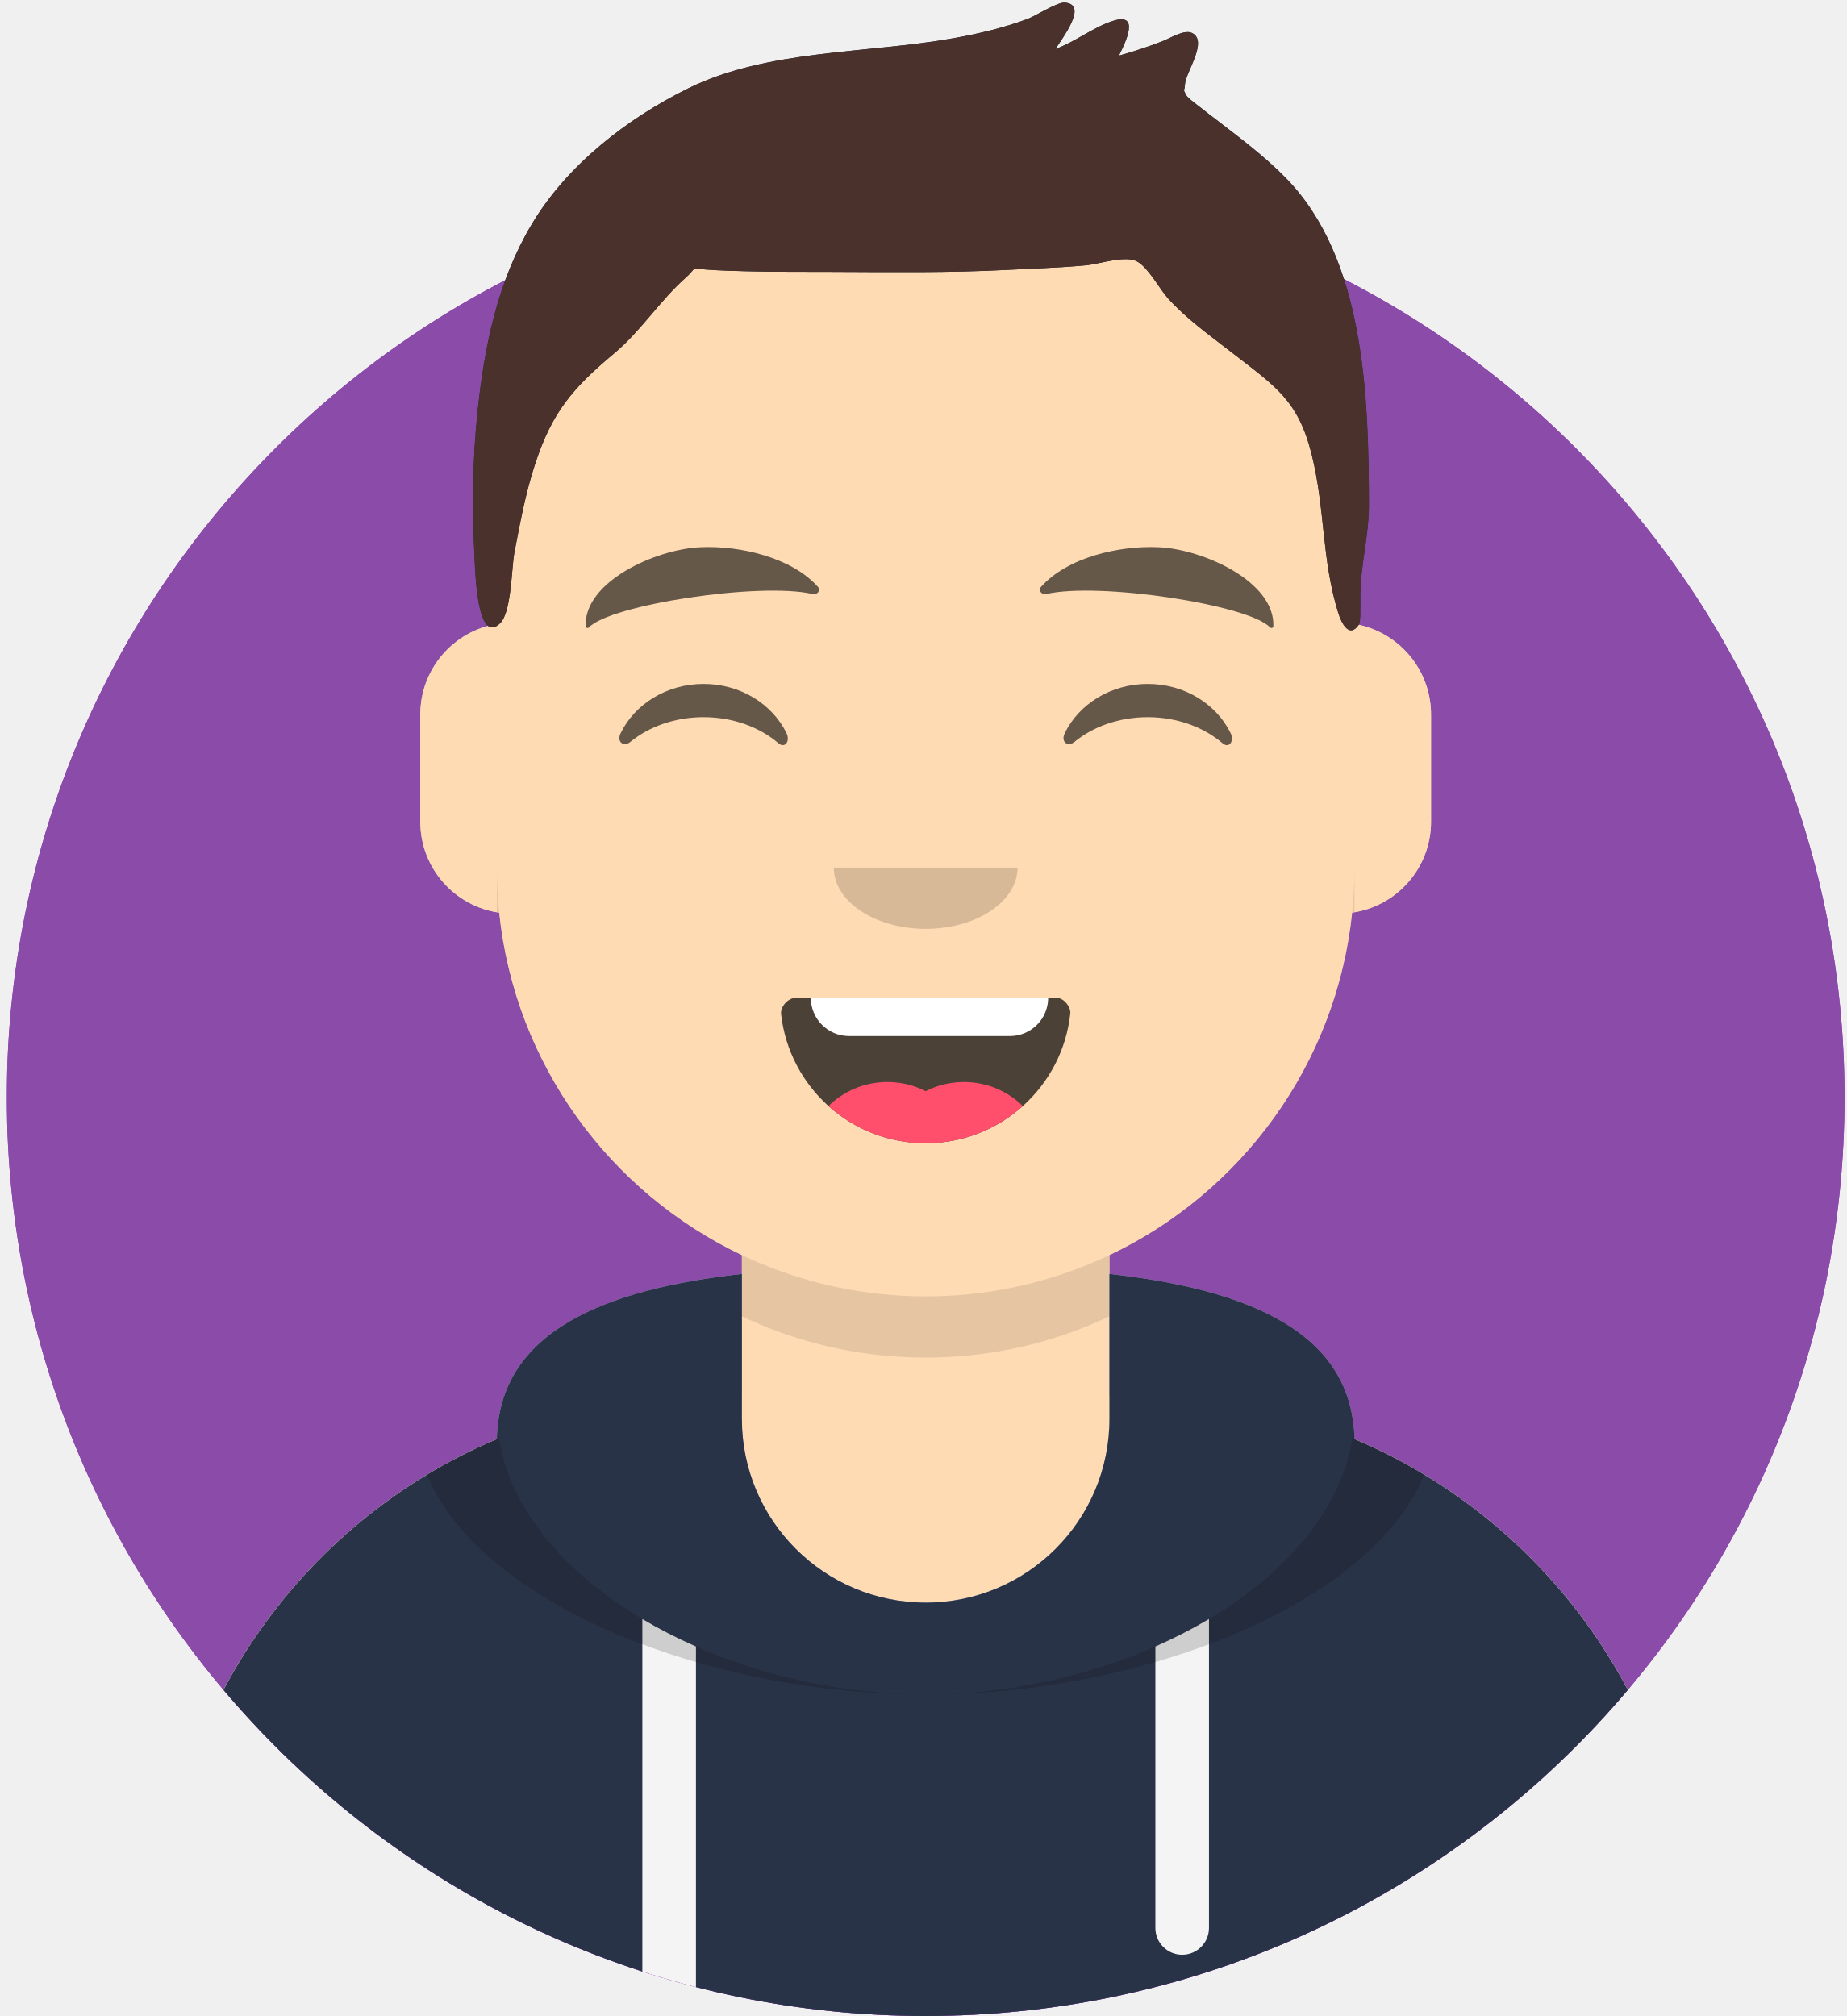
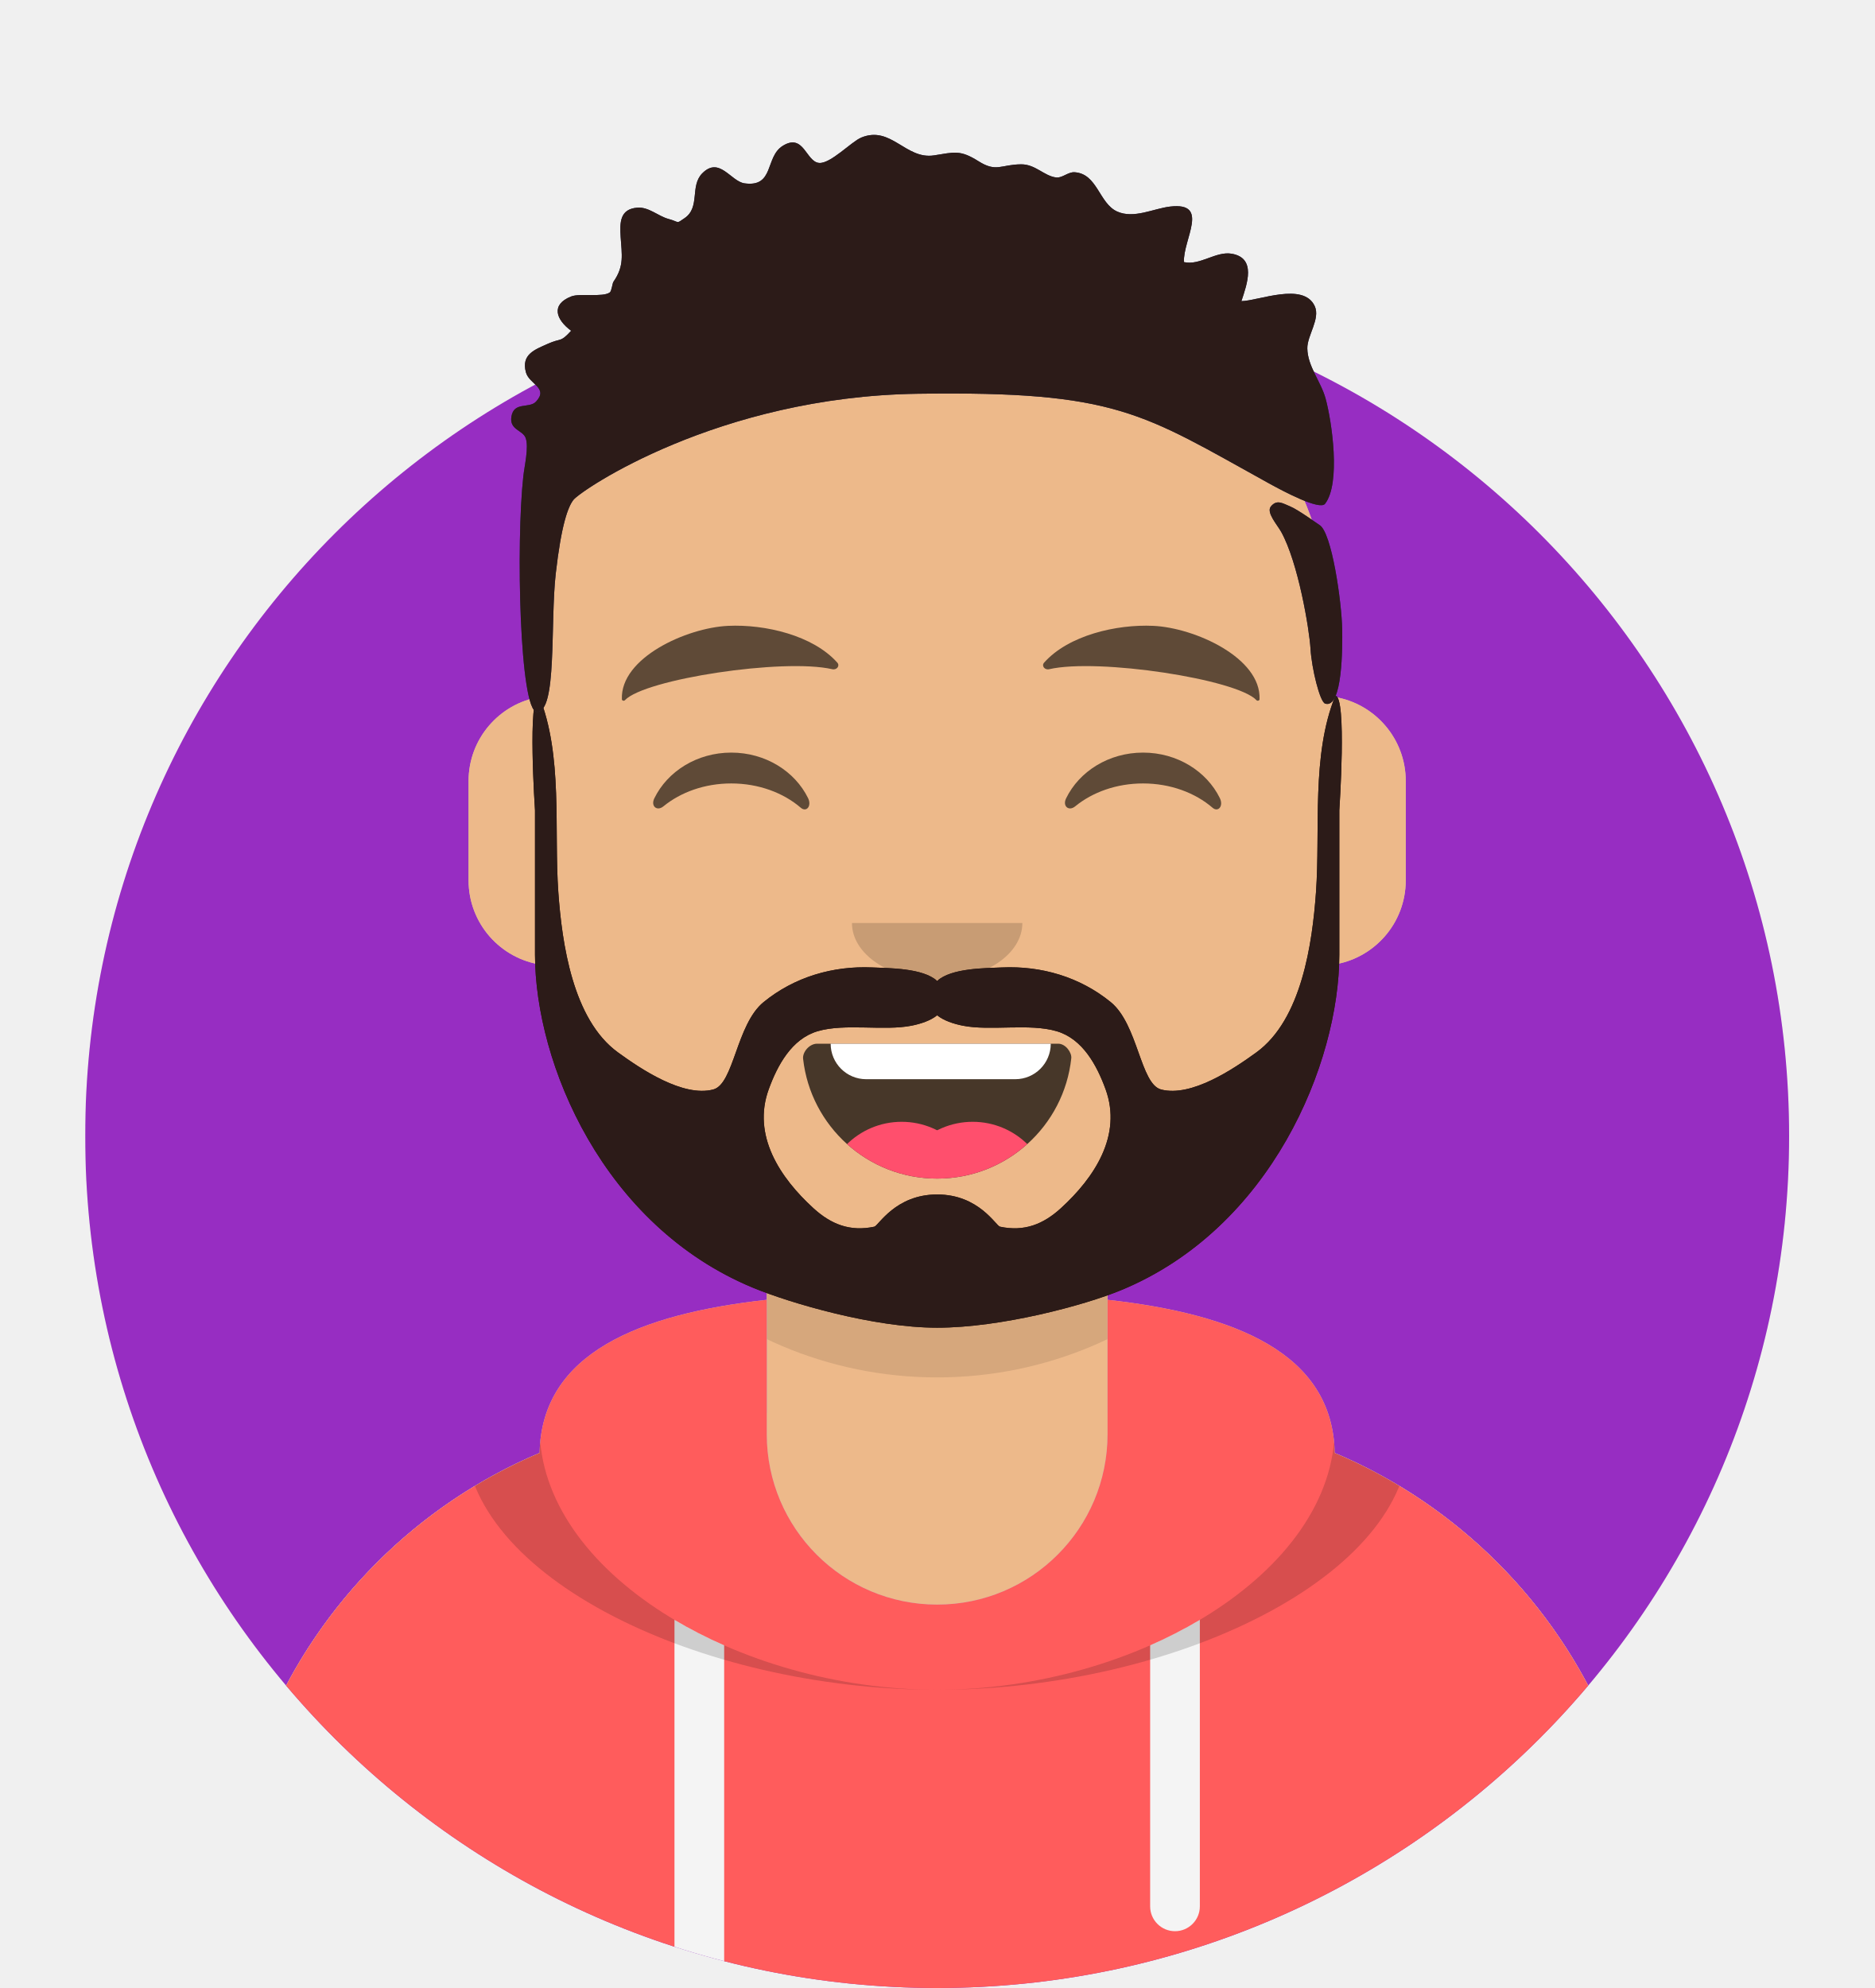
- <svg xmlns="http://www.w3.org/2000/svg" xmlns:xlink="http://www.w3.org/1999/xlink" width="217px" height="237px" viewBox="0 0 217 237" version="1.1">
+ <svg xmlns="http://www.w3.org/2000/svg" xmlns:xlink="http://www.w3.org/1999/xlink" width="264px" height="280px" viewBox="0 0 264 280" version="1.1">
  <defs>
-     <circle id="path-1" cx="108" cy="108" r="108" />
-     <path d="M-3.19744231e-14,144 L-3.19744231e-14,-1.42108547e-14 L237.6,-1.42108547e-14 L237.6,144 L226.8,144 C226.8,203.647 178.447,252 118.8,252 C59.153,252 10.8,203.647 10.8,144 L10.8,144 L-3.19744231e-14,144 Z" id="path-3" />
-     <path d="M90,0 C117.835,-5.11323436e-15 140.4,22.565 140.4,50.4 L140.401,55.949 C145.508,56.807 149.4,61.249 149.4,66.6 L149.4,79.2 C149.4,84.647 145.367,89.152 140.125,89.893 C138.265,107.718 127.114,122.78 111.601,130.149 L111.6,146.7 L115.2,146.7 C150.988,146.7 180,175.712 180,211.5 L180,219.6 L0,219.6 L0,211.5 C-4.38277231e-15,175.712 29.012,146.7 64.8,146.7 L68.4,146.7 L68.4,130.15 C52.886,122.78 41.735,107.718 39.875,89.893 C34.633,89.152 30.6,84.647 30.6,79.2 L30.6,66.6 C30.6,61.249 34.492,56.806 39.6,55.949 L39.6,50.4 C39.6,22.565 62.165,5.11323436e-15 90,0 Z" id="path-5" />
-     <path d="M140.401,11.764 C156.691,13.587 169.2,18.597 169.2,31.569 L169.194,31.18 C192.467,41.01 208.8,64.047 208.8,90.9 L208.8,99 L28.8,99 L28.8,90.9 C28.8,64.047 45.133,41.01 68.406,31.18 C68.653,18.496 81.073,13.568 97.2,11.764 L97.2,28.8 C97.2,40.729 106.871,50.4 118.8,50.4 C130.729,50.4 140.4,40.729 140.4,28.8 L140.4,28.8 Z" id="path-7" />
-     <path d="M31.606,13.615 C32.558,22.158 39.803,28.8 48.6,28.8 C57.424,28.8 64.687,22.117 65.603,13.536 C65.676,12.845 64.905,11.7 63.938,11.7 C50.534,11.7 40.264,11.7 33.378,11.7 C32.406,11.7 31.511,12.761 31.606,13.615 Z" id="path-9" />
-     <rect id="path-11" x="0" y="0" width="237.6" height="252" />
-     <path d="M118.135,20.928 C115.651,18.39 112.767,16.236 109.962,14.076 C109.343,13.6 108.715,13.135 108.109,12.641 C107.972,12.528 106.563,11.519 106.394,11.148 C105.988,10.254 106.224,10.95 106.28,9.884 C106.35,8.535 109.1,4.727 107.048,3.854 C106.146,3.47 104.536,4.492 103.67,4.83 C101.977,5.49 100.263,6.054 98.512,6.54 C99.351,4.869 100.95,1.524 97.944,2.419 C95.603,3.116 93.421,4.91 91.068,5.753 C91.847,4.477 94.96,0.523 92.147,0.302 C91.271,0.233 88.724,1.875 87.782,2.226 C84.959,3.275 82.075,3.953 79.111,4.487 C69.033,6.304 57.248,5.786 47.923,10.374 C40.735,13.911 33.636,19.4 29.484,26.389 C25.481,33.125 23.984,40.498 23.146,48.217 C22.532,53.882 22.482,59.738 22.769,65.424 C22.863,67.287 23.073,75.874 25.779,73.273 C27.127,71.978 27.117,66.745 27.457,64.974 C28.133,61.451 28.783,57.911 29.91,54.5 C31.895,48.49 34.238,45.687 39.184,41.547 C42.359,38.89 44.588,35.3 47.625,32.62 C48.99,31.416 47.949,31.542 50.143,31.7 C51.616,31.806 53.097,31.846 54.574,31.885 C57.99,31.974 61.412,31.951 64.829,31.963 C71.711,31.988 78.561,32.085 85.437,31.725 C88.492,31.565 91.556,31.478 94.603,31.195 C96.306,31.038 99.326,29.947 100.728,30.78 C102.01,31.543 103.342,34.034 104.263,35.054 C106.438,37.464 109.032,39.305 111.576,41.282 C116.881,45.403 119.559,46.98 121.17,53.421 C122.775,59.838 122.325,65.791 124.312,72.106 C124.662,73.217 125.586,75.13 126.726,73.415 C126.937,73.096 126.883,71.345 126.883,70.337 C126.883,66.27 127.913,63.218 127.9,59.123 C127.849,46.674 127.447,30.442 118.135,20.928 Z" id="path-13" />
+     <circle id="react-path-1" cx="120" cy="120" r="120" />
+     <path d="M12,160 C12,226.274 65.726,280 132,280 C198.274,280 252,226.274 252,160 L264,160 L264,-1.42108547e-14 L-3.19744231e-14,-1.42108547e-14 L-3.19744231e-14,160 L12,160 Z" id="react-path-2" />
+     <path d="M124,144.611 L124,163 L128,163 L128,163 C167.765,163 200,195.235 200,235 L200,244 L0,244 L0,235 C-4.86974701e-15,195.235 32.235,163 72,163 L72,163 L76,163 L76,144.611 C58.763,136.422 46.372,119.687 44.305,99.881 C38.48,99.058 34,94.052 34,88 L34,74 C34,68.054 38.325,63.118 44,62.166 L44,56 L44,56 C44,25.072 69.072,5.68137151e-15 100,0 L100,0 L100,0 C130.928,-5.68137151e-15 156,25.072 156,56 L156,62.166 C161.675,63.118 166,68.054 166,74 L166,88 C166,94.052 161.52,99.058 155.695,99.881 C153.628,119.687 141.237,136.422 124,144.611 Z" id="react-path-3" />
  </defs>
-   <g id="Website" stroke="none" stroke-width="1" fill="none" fill-rule="evenodd">
-     <g id="mf-avatar" transform="translate(-10, -15)">
-       <g id="Circle" transform="translate(10.8, 36)">
-         <mask id="mask-2" fill="white">
-           <use xlink:href="#path-1" />
+   <g id="Avataaar" stroke="none" stroke-width="1" fill="none" fill-rule="evenodd">
+     <g transform="translate(-825, -1100)" id="Avataaar/Circle">
+       <g transform="translate(825, 1100)">
+         <g id="Circle" stroke-width="1" fill-rule="evenodd" transform="translate(12, 40)">
+           <mask id="react-mask-4" fill="white">
+             <use xlink:href="#react-path-1" />
+           </mask>
+           <use id="Circle-Background" fill="#E6E6E6" xlink:href="#react-path-1" />
+           <g id="Color/Palette/Blue-01" mask="url(#react-mask-4)" fill="#972dc2">
+             <rect id="🖍Color" x="0" y="0" width="240" height="240" />
+           </g>
+         </g>
+         <mask id="react-mask-5" fill="white">
+           <use xlink:href="#react-path-2" />
        </mask>
-         <use id="Circle-Background" fill="#972dc2" xlink:href="#path-1" />
-         <g id="🖍-Circle-Color" mask="url(#mask-2)" fill="#8a4ca8">
-           <rect id="🖍Color" x="0" y="0" width="216.445" height="216" />
-         </g>
-       </g>
-       <mask id="mask-4" fill="white">
-         <use xlink:href="#path-3" />
-       </mask>
-       <g id="Mask" />
-       <g id="Avataaar" mask="url(#mask-4)">
-         <g id="Body" transform="translate(28.8, 32.4)">
-           <mask id="mask-6" fill="white">
-             <use xlink:href="#path-5" />
-           </mask>
-           <use fill="#D0C6AC" xlink:href="#path-5" />
-           <g id="Skin/👶🏻-05-Pale" mask="url(#mask-6)" fill="#FFDBB4">
-             <g transform="translate(-28.8, 0)" id="Color">
-               <rect x="0" y="0" width="238.384" height="220.355" />
+         <g id="Mask" />
+         <g id="Avataaar" stroke-width="1" fill-rule="evenodd" mask="url(#react-mask-5)">
+           <g id="Body" transform="translate(32, 36)">
+             <mask id="react-mask-6" fill="white">
+               <use xlink:href="#react-path-3" />
+             </mask>
+             <use fill="#D0C6AC" xlink:href="#react-path-3" />
+             <g id="Skin/👶🏽-03-Brown" mask="url(#react-mask-6)" fill="#EDB98A">
+               <g transform="translate(0, 0)" id="Color">
+                 <rect x="0" y="0" width="264" height="280" />
+               </g>
+             </g>
+             <path d="M156,79 L156,102 C156,132.928 130.928,158 100,158 C69.072,158 44,132.928 44,102 L44,79 L44,94 C44,124.928 69.072,150 100,150 C130.928,150 156,124.928 156,94 L156,79 Z" id="Neck-Shadow" fill-opacity="0.1" fill="#000000" mask="url(#react-mask-6)" />
+           </g>
+           <g id="Clothing/Hoodie" transform="translate(0, 170)">
+             <defs>
+               <path d="M108,13.071 C90.081,15.076 76.28,20.552 76.004,34.645 C50.146,45.568 32,71.165 32,100.999 L32,100.999 L32,110 L232,110 L232,100.999 C232,71.165 213.854,45.568 187.996,34.645 C187.72,20.552 173.919,15.076 156,13.071 L156,32 L156,32 C156,45.255 145.255,56 132,56 L132,56 C118.745,56 108,45.255 108,32 L108,13.071 Z" id="react-path-5863" />
+             </defs>
+             <mask id="react-mask-5864" fill="white">
+               <use xlink:href="#react-path-5863" />
+             </mask>
+             <use id="Hoodie" fill="#B7C1DB" fill-rule="evenodd" xlink:href="#react-path-5863" />
+             <g id="Color/Palette/Gray-01" mask="url(#react-mask-5864)" fill-rule="evenodd" fill="#FF5C5C">
+               <rect id="🖍Color" x="0" y="0" width="264" height="110" />
+             </g>
+             <path d="M102,61.739 L102,110 L95,110 L95,58.15 C97.204,59.46 99.547,60.661 102,61.739 Z M169,58.15 L169,98.5 C169,100.433 167.433,102 165.5,102 C163.567,102 162,100.433 162,98.5 L162,61.739 C164.453,60.661 166.796,59.46 169,58.15 Z" id="Straps" fill="#F4F4F4" fill-rule="evenodd" mask="url(#react-mask-5864)" />
+             <path d="M90.96,12.724 C75.909,15.571 65.5,21.243 65.5,32.308 C65.5,52.02 98.538,68 132,68 C165.462,68 198.5,52.02 198.5,32.308 C198.5,21.243 188.091,15.571 173.04,12.724 C182.125,16.074 188,21.706 188,31.077 C188,51.469 160.179,68 132,68 C103.821,68 76,51.469 76,31.077 C76,21.706 81.875,16.074 90.96,12.724 Z" id="Shadow" fill-opacity="0.16" fill="#000000" fill-rule="evenodd" mask="url(#react-mask-5864)" />
+           </g>
+           <g id="Face" transform="translate(76, 82)" fill="#000000">
+             <g id="Mouth/Smile" transform="translate(2, 52)">
+               <defs>
+                 <path d="M35.118,15.128 C36.176,24.62 44.226,32 54,32 C63.804,32 71.874,24.574 72.892,15.04 C72.974,14.273 72.117,13 71.043,13 C56.149,13 44.738,13 37.087,13 C36.007,13 35.012,14.178 35.118,15.128 Z" id="react-path-5911" />
+               </defs>
+               <mask id="react-mask-5912" fill="white">
+                 <use xlink:href="#react-path-5911" />
+               </mask>
+               <use id="Mouth" fill-opacity="0.7" fill="#000000" fill-rule="evenodd" xlink:href="#react-path-5911" />
+               <rect id="Teeth" fill="#FFFFFF" fill-rule="evenodd" mask="url(#react-mask-5912)" x="39" y="2" width="31" height="16" rx="5" />
+               <g id="Tongue" stroke-width="1" fill-rule="evenodd" mask="url(#react-mask-5912)" fill="#FF4F6D">
+                 <g transform="translate(38, 24)">
+                   <circle cx="11" cy="11" r="11" />
+                   <circle cx="21" cy="11" r="11" />
+                 </g>
+               </g>
+             </g>
+             <g id="Nose/Default" transform="translate(28, 40)" fill-opacity="0.16">
+               <path d="M16,8 C16,12.418 21.373,16 28,16 L28,16 C34.627,16 40,12.418 40,8" id="Nose" />
+             </g>
+             <g id="Eyes/Happy-😁" transform="translate(0, 8)" fill-opacity="0.6">
+               <path d="M16.16,22.447 C18.007,18.649 22.164,16 26.998,16 C31.814,16 35.959,18.63 37.815,22.407 C38.367,23.529 37.582,24.447 36.791,23.767 C34.34,21.66 30.859,20.344 26.998,20.344 C23.257,20.344 19.874,21.579 17.438,23.572 C16.547,24.3 15.62,23.558 16.16,22.447 Z" id="Squint" />
+               <path d="M74.16,22.447 C76.007,18.649 80.164,16 84.998,16 C89.814,16 93.959,18.63 95.815,22.407 C96.367,23.529 95.582,24.447 94.791,23.767 C92.34,21.66 88.859,20.344 84.998,20.344 C81.257,20.344 77.874,21.579 75.438,23.572 C74.547,24.3 73.62,23.558 74.16,22.447 Z" id="Squint" />
+             </g>
+             <g id="Eyebrow/Natural/Default-Natural" fill-opacity="0.6">
+               <path d="M26.039,6.21 C20.278,6.983 11.293,12.005 12.044,17.818 C12.069,18.008 12.357,18.067 12.481,17.908 C14.967,14.72 34.193,10.037 41.194,11.015 C41.835,11.104 42.258,10.443 41.821,10.03 C38.077,6.495 31.2,5.512 26.039,6.21" id="Eyebrow" transform="translate(27, 12) rotate(5) translate(-27, -12) " />
+               <path d="M85.039,6.21 C79.278,6.983 70.293,12.005 71.044,17.818 C71.069,18.008 71.357,18.067 71.481,17.908 C73.967,14.72 93.193,10.037 100.194,11.015 C100.835,11.104 101.258,10.443 100.821,10.03 C97.077,6.495 90.2,5.512 85.039,6.21" id="Eyebrow" transform="translate(86, 12) scale(-1, 1) rotate(5) translate(-86, -12) " />
            </g>
          </g>
-           <path d="M39.6,84.6 C39.6,112.435 62.165,135 90,135 C117.835,135 140.4,112.435 140.4,84.6 L140.4,84.6 L140.4,91.8 C140.4,119.635 117.835,142.2 90,142.2 C62.165,142.2 39.6,119.635 39.6,91.8 Z" id="Neck-Shadow" fill-opacity="0.1" fill="#000000" mask="url(#mask-6)" />
-         </g>
-         <g id="Clothing/Hoodie" transform="translate(0, 153)">
-           <mask id="mask-8" fill="white">
-             <use xlink:href="#path-7" />
-           </mask>
-           <use id="Hoodie" fill="#B7C1DB" fill-rule="evenodd" xlink:href="#path-7" />
-           <g id="Color/Palette/Slate" mask="url(#mask-8)" fill="#293347" fill-rule="evenodd">
-             <rect id="🖍Color" x="0" y="0" width="238.491" height="99" />
-           </g>
-           <path d="M91.8,55.565 L91.8,99 L85.5,99 L85.499,52.335 C87.483,53.514 89.592,54.594 91.8,55.565 Z M152.101,52.334 L152.1,88.65 C152.1,90.39 150.69,91.8 148.95,91.8 C147.21,91.8 145.8,90.39 145.8,88.65 L145.801,55.565 C148.009,54.594 150.118,53.513 152.101,52.334 Z" id="Straps" fill="#F4F4F4" fill-rule="evenodd" mask="url(#mask-8)" />
-           <path d="M155.733,11.451 C169.28,14.013 178.65,19.118 178.65,29.077 C178.65,46.818 148.916,61.2 118.8,61.2 C88.684,61.2 58.95,46.818 58.95,29.077 C58.95,19.118 68.32,14.013 81.867,11.451 C73.689,14.466 68.4,19.534 68.4,27.969 C68.4,46.322 93.439,61.2 118.8,61.2 C144.161,61.2 169.2,46.322 169.2,27.969 C169.2,19.71 164.13,14.679 156.241,11.642 Z" id="Shadow" fill-opacity="0.16" fill="#000000" fill-rule="evenodd" mask="url(#mask-8)" />
-         </g>
-         <g id="Face" transform="translate(68.4, 73.8)">
-           <g id="Mouth/Smile" transform="translate(1.8, 46.8)">
-             <mask id="mask-10" fill="white">
-               <use xlink:href="#path-9" />
+           <g id="Top" stroke-width="1" fill-rule="evenodd">
+             <defs>
+               <rect id="react-path-5737" x="0" y="0" width="264" height="280" />
+               <path d="M65.18,77.737 C67.363,76.105 80.407,75.479 82.758,74.089 C83.492,73.655 84.061,73.216 84.5,72.78 C84.939,73.216 85.509,73.655 86.242,74.089 C88.593,75.479 101.637,76.105 103.82,77.737 C106.03,79.391 107.644,83.185 107.467,86.151 C107.255,89.71 103.361,98.203 93.672,99.181 C91.558,96.828 88.237,95.31 84.5,95.31 C80.763,95.31 77.442,96.828 75.328,99.181 C65.639,98.203 61.745,89.71 61.533,86.151 C61.357,83.185 62.97,79.391 65.18,77.737 M103.142,94.906 C103.143,94.906 103.145,94.905 103.146,94.905 C103.144,94.905 103.143,94.906 103.142,94.906 M65.845,94.901 C65.849,94.903 65.857,94.906 65.862,94.908 C65.857,94.906 65.851,94.903 65.845,94.901 M144.863,55.985 C144.474,50.03 143.278,44.152 142.234,38.286 C141.953,36.707 140.424,26 139.735,26 C139.502,35.109 138.702,44.08 137.67,53.139 C137.361,55.848 137.038,58.556 136.825,61.274 C136.654,63.47 136.96,66.122 136.428,68.246 C135.749,70.952 132.348,73.478 129.703,74.411 C123.103,76.737 117.598,67.108 111.961,64.291 C104.643,60.635 92.064,59.764 84.582,64.53 C76.936,59.764 64.357,60.635 57.039,64.291 C51.402,67.108 45.897,76.737 39.297,74.411 C36.652,73.478 33.25,70.952 32.572,68.246 C32.04,66.122 32.346,63.47 32.175,61.274 C31.962,58.556 31.639,55.848 31.33,53.139 C30.298,44.08 29.497,35.109 29.265,26 C28.576,26 27.047,36.707 26.766,38.286 C25.722,44.152 24.526,50.03 24.138,55.985 C23.739,62.105 24.215,68.167 25.47,74.163 C26.069,77.028 26.769,79.876 27.519,82.704 C28.353,85.847 27.199,91.966 27.572,95.192 C28.279,101.296 31.154,113.2 34.383,118.451 C35.944,120.989 37.773,122.574 39.816,124.619 C41.783,126.588 42.604,129.64 44.726,131.737 C48.682,135.645 54.446,137.971 60.366,138.543 C65.677,143.05 74.506,146 84.5,146 C94.495,146 103.323,143.05 108.635,138.543 C114.554,137.971 120.318,135.645 124.274,131.737 C126.396,129.64 127.217,126.588 129.184,124.619 C131.226,122.574 133.056,120.989 134.617,118.451 C137.846,113.2 140.721,101.296 141.428,95.192 C141.801,91.966 140.647,85.847 141.481,82.704 C142.232,79.876 142.931,77.028 143.531,74.163 C144.785,68.167 145.261,62.105 144.863,55.985 Z" id="react-path-5738" />
+               <path d="M185.832,73.929 C187.589,74.917 188.98,84.828 189.048,88.618 C189.09,90.956 189.127,99.874 186.654,99.103 C185.901,98.868 184.752,94.147 184.588,91.384 C184.425,88.621 182.855,79.22 180.447,74.895 C179.896,73.906 178.321,72.171 179.002,71.335 C179.846,70.298 180.666,70.9 181.697,71.315 C182.812,71.764 185.634,73.818 185.832,73.929 Z M186.637,70.957 C185.891,71.919 180.796,69.218 178.671,68.044 C160.826,58.184 157.362,55.049 129.246,55.458 C101.13,55.867 81.867,69.04 80.784,70.387 C80.03,71.325 79.068,73.828 78.276,80.801 C77.485,87.773 78.495,100.278 75.63,100.263 C73.192,100.25 72.661,76.477 73.714,67.046 C73.875,65.598 74.498,63.008 74.047,61.706 C73.653,60.568 71.725,60.571 72.033,58.675 C72.383,56.517 74.558,57.589 75.506,56.557 C77.301,54.603 74.532,54.14 74.073,52.431 C73.391,49.889 75.363,49.234 77.14,48.431 C79.106,47.544 78.85,48.323 80.446,46.585 C78.315,45.022 77.544,42.894 80.462,41.752 C81.702,41.267 84.927,41.909 85.898,41.18 C86.151,40.99 86.251,39.901 86.407,39.678 C87.958,37.459 87.576,35.853 87.418,33.362 C87.289,31.324 87.306,29.453 89.747,29.25 C91.375,29.114 92.699,30.444 94.158,30.836 C95.777,31.271 95.169,31.588 96.437,30.715 C98.663,29.182 97.148,26.194 98.913,24.412 C101.336,21.966 102.924,25.551 104.869,25.822 C109.091,26.41 107.736,22.122 110.236,20.55 C113.224,18.674 113.513,22.801 115.379,22.948 C116.996,23.075 119.908,19.955 121.317,19.373 C125.5,17.647 127.572,22.504 131.554,21.884 C134.443,21.435 135.223,21.068 137.831,22.712 C140.362,24.307 140.963,23.166 143.829,23.144 C145.854,23.128 147.094,24.82 148.788,24.997 C149.632,25.085 150.441,24.205 151.348,24.26 C154.585,24.457 154.79,28.643 157.362,29.796 C159.712,30.849 162.474,29.369 164.807,29.095 C170.497,28.428 166.6,33.743 166.761,36.915 C168.994,37.436 171.262,35.351 173.485,35.735 C176.987,36.339 175.665,39.968 174.853,42.414 C177.28,42.371 183.613,39.678 185.185,43.122 C185.995,44.898 184.107,47.269 184.138,49.074 C184.181,51.616 186.049,53.719 186.709,56.124 C187.601,59.371 188.872,68.074 186.637,70.957 Z" id="react-path-5739" />
+             </defs>
+             <mask id="react-mask-5736" fill="white">
+               <use xlink:href="#react-path-5737" />
            </mask>
-             <use id="Mouth" fill-opacity="0.7" fill="#000000" fill-rule="evenodd" xlink:href="#path-9" />
-             <path d="M39.6,1.8 L58.5,1.8 C60.985,1.8 63,3.815 63,6.3 L63,11.7 C63,14.185 60.985,16.2 58.5,16.2 L39.6,16.2 C37.115,16.2 35.1,14.185 35.1,11.7 L35.1,6.3 C35.1,3.815 37.115,1.8 39.6,1.8 Z" id="Teeth" fill="#FFFFFF" fill-rule="evenodd" mask="url(#mask-10)" />
-             <g id="Tongue" stroke-width="1" fill-rule="evenodd" mask="url(#mask-10)" fill="#FF4F6D">
-               <g transform="translate(34.2, 21.6)">
-                 <circle cx="9.9" cy="9.9" r="9.9" />
-                 <circle cx="18.9" cy="9.9" r="9.9" />
-               </g>
-             </g>
-           </g>
-           <g id="Nose/Default" transform="translate(25.2, 36)" fill="#000000" fill-opacity="0.16">
-             <path d="M14.4,7.2 C14.4,11.176 19.235,14.4 25.2,14.4 L25.2,14.4 C31.165,14.4 36,11.176 36,7.2" id="Nose" />
-           </g>
-           <g id="Eyes/Happy-😁" transform="translate(0, 7.2)" fill="#000000" fill-opacity="0.6">
-             <path d="M14.544,20.203 C16.206,16.784 19.948,14.4 24.298,14.4 C28.632,14.4 32.363,16.767 34.034,20.166 C34.53,21.176 33.824,22.003 33.112,21.39 C30.906,19.494 27.773,18.309 24.298,18.309 C20.931,18.309 17.886,19.421 15.694,21.214 C14.892,21.87 14.058,21.203 14.544,20.203 Z" id="Squint" />
-             <path d="M66.744,20.203 C68.406,16.784 72.148,14.4 76.498,14.4 C80.832,14.4 84.563,16.767 86.234,20.166 C86.73,21.176 86.024,22.003 85.312,21.39 C83.106,19.494 79.973,18.309 76.498,18.309 C73.131,18.309 70.086,19.421 67.894,21.214 C67.092,21.87 66.258,21.203 66.744,20.203 Z" id="Squint" />
-           </g>
-           <g id="Eyebrow/Natural/Default-Natural" fill="#000000" fill-opacity="0.6">
-             <path d="M23.435,5.589 C18.25,6.285 10.164,10.805 10.84,16.036 C10.862,16.207 11.121,16.261 11.233,16.118 C13.471,13.248 30.774,9.033 37.075,9.913 C37.652,9.994 38.032,9.399 37.639,9.027 C34.269,5.845 28.08,4.961 23.435,5.589" id="Eyebrow" transform="translate(24.3, 10.8) rotate(5) translate(-24.3, -10.8) " />
-             <path d="M76.535,5.589 C71.35,6.285 63.264,10.805 63.94,16.036 C63.962,16.207 64.221,16.261 64.333,16.118 C66.571,13.248 83.874,9.033 90.175,9.913 C90.752,9.994 91.132,9.399 90.739,9.027 C87.369,5.845 81.18,4.961 76.535,5.589" id="Eyebrow" transform="translate(77.4, 10.8) scale(-1, 1) rotate(5) translate(-77.4, -10.8) " />
-           </g>
-         </g>
-         <g id="Top">
-           <mask id="mask-12" fill="white">
-             <use xlink:href="#path-11" />
-           </mask>
-           <g id="Mask" />
-           <g mask="url(#mask-12)">
-             <g transform="translate(43, 15)">
-               <mask id="mask-14" fill="white">
-                 <use xlink:href="#path-13" />
-               </mask>
-               <use id="Short-Hair" stroke="none" fill="#1F3140" fill-rule="evenodd" xlink:href="#path-13" />
-               <g id="Color/Hair/Brown-Dark" stroke="none" fill="none" mask="url(#mask-14)" fill-rule="evenodd">
-                 <g transform="translate(-43.1, -15)" fill="#4A312C" id="Color">
-                   <rect x="0" y="0" width="239.107" height="252.406" />
+             <g id="Mask" />
+             <g id="Top/Short-Hair/Dreads-01" mask="url(#react-mask-5736)">
+               <g transform="translate(-1, 0)">
+                 <g id="Facial-Hair/Beard-Light" transform="translate(49, 72)">
+                   <defs>
+                     <path d="M101.428,98.169 C98.915,100.463 96.237,101.494 92.853,100.773 C92.271,100.649 89.896,96.235 84,96.235 C78.103,96.235 75.729,100.649 75.147,100.773 C71.762,101.494 69.085,100.463 66.571,98.169 C61.846,93.856 57.917,87.908 60.278,81.419 C61.508,78.037 63.51,74.324 67.151,73.246 C71.038,72.096 76.497,73.244 80.415,72.458 C81.684,72.204 83.071,71.751 84,71 C84.929,71.751 86.316,72.204 87.585,72.458 C91.503,73.244 96.961,72.096 100.849,73.246 C104.49,74.324 106.491,78.037 107.722,81.419 C110.083,87.908 106.154,93.856 101.428,98.169 M140.081,26 C136.671,34.4 137.988,44.858 137.357,53.676 C136.844,60.843 135.337,71.586 128.973,76.215 C125.718,78.582 119.794,82.56 115.542,81.45 C112.615,80.686 112.302,72.29 108.455,69.147 C104.092,65.582 98.643,64.016 93.149,64.258 C90.779,64.362 85.984,64.337 84,66.16 C82.016,64.337 77.222,64.362 74.851,64.258 C69.357,64.016 63.908,65.582 59.545,69.147 C55.698,72.29 55.386,80.686 52.458,81.45 C48.206,82.56 42.282,78.582 39.027,76.215 C32.662,71.586 31.156,60.843 30.643,53.676 C30.012,44.858 31.329,34.4 27.919,26 C26.26,26 27.354,42.129 27.354,42.129 L27.354,62.485 C27.386,77.773 36.935,100.655 58.108,109.393 C63.286,111.53 75.015,115 84,115 C92.985,115 104.714,111.86 109.892,109.723 C131.065,100.986 140.614,77.773 140.646,62.485 L140.646,42.129 C140.646,42.129 141.74,26 140.081,26" id="react-path-5804" />
+                   </defs>
+                   <mask id="react-mask-5803" fill="white">
+                     <use xlink:href="#react-path-5804" />
+                   </mask>
+                   <use id="Lite-Beard" fill="#331B0C" fill-rule="evenodd" xlink:href="#react-path-5804" />
+                   <g id="Color/Hair/Brown" mask="url(#react-mask-5803)" fill="#2C1B18">
+                     <g transform="translate(-32, 0)" id="Color">
+                       <rect x="0" y="0" width="264" height="244" />
+                     </g>
+                   </g>
+                 </g>
+                 <g id="Hair" stroke-width="1" fill-rule="evenodd" transform="translate(1, 0)">
+                   <mask id="react-mask-5735" fill="white">
+                     <use xlink:href="#react-path-5739" />
+                   </mask>
+                   <use id="Dreads-With-Cut" fill="#2E3257" xlink:href="#react-path-5739" />
+                   <g id="Skin/👶🏽-03-Brown" mask="url(#react-mask-5735)" fill="#2C1B18">
+                     <g transform="translate(0, 0) " id="Color">
+                       <rect x="0" y="0" width="264" height="280" />
+                     </g>
+                   </g>
                </g>
              </g>
            </g>
          </g>
        </g>
      </g>
    </g>
  </g>
</svg>
